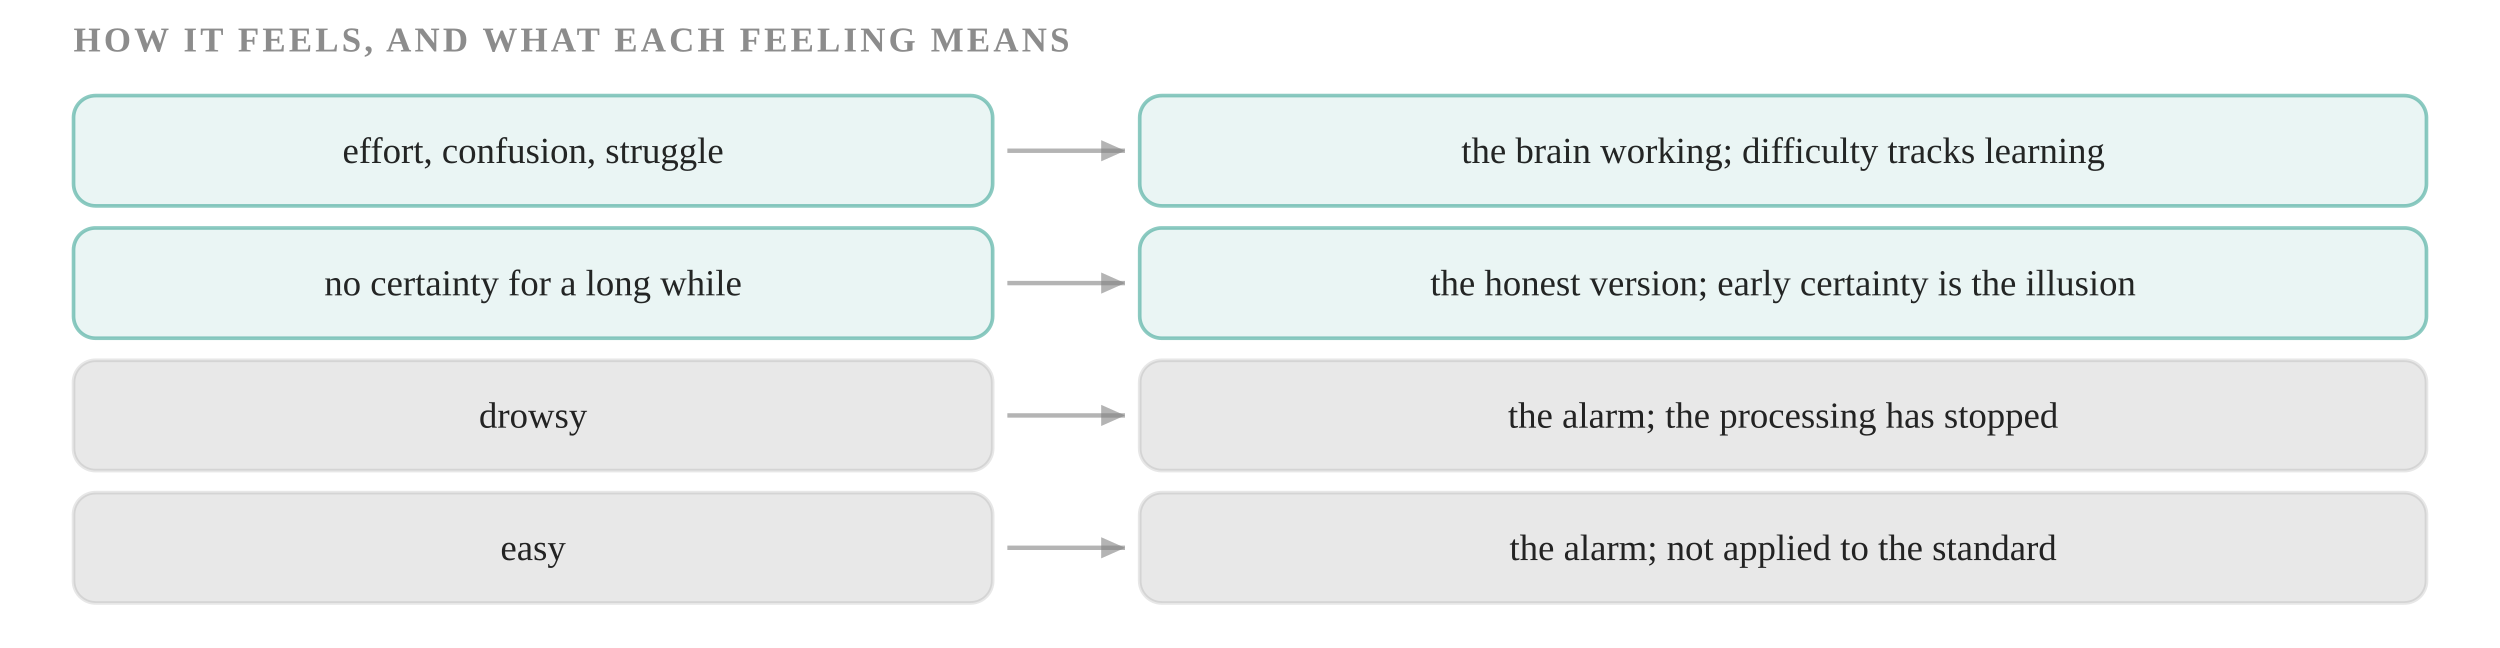
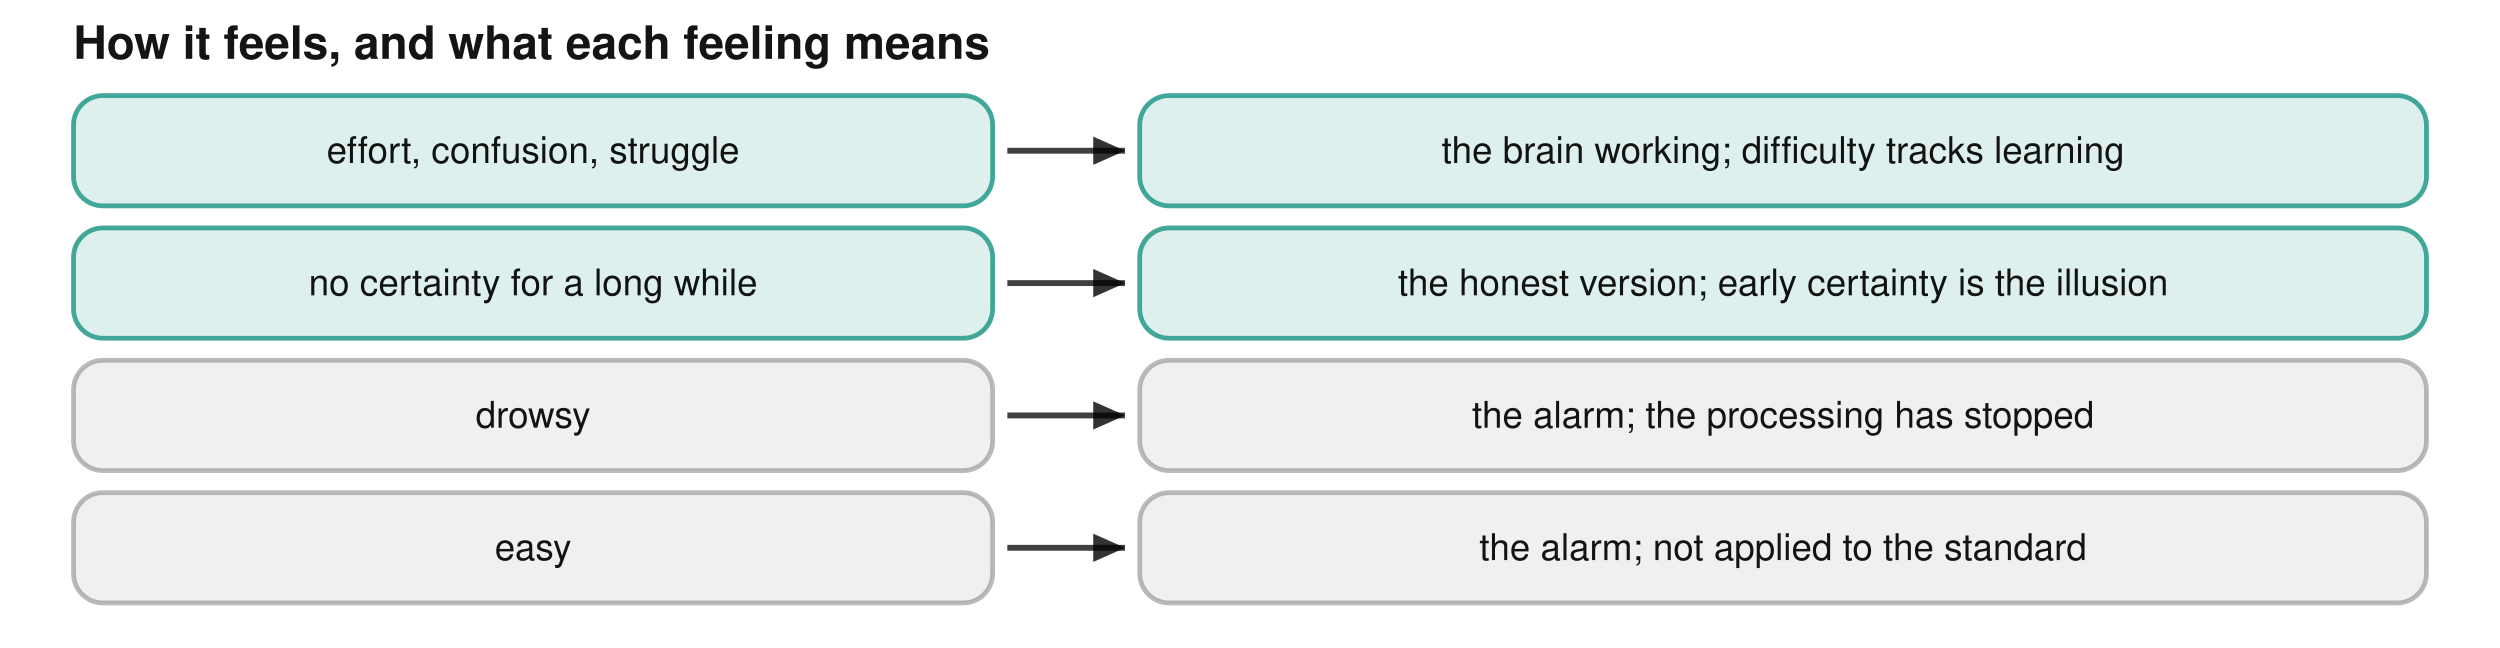
- <svg xmlns="http://www.w3.org/2000/svg" viewBox="0 0 680 176" width="680" role="img" aria-label="Effort and withheld certainty are expected; drowsiness and ease are the alarms" style="max-width:100%;height:auto">
+ <svg xmlns="http://www.w3.org/2000/svg" viewBox="0 0 680 176" width="680" role="img" aria-label="Effort and withheld certainty are expected; drowsiness and ease are the alarms" style="max-width:100%;height:auto" font-family="-apple-system, 'Segoe UI', Helvetica, Arial, sans-serif">
  <defs>
    <marker id="ar" viewBox="0 0 10 10" refX="9" refY="5" markerWidth="6" markerHeight="6" orient="auto-start-reverse">
-       <path d="M0,1 L9,5 L0,9 z" fill="rgba(130,130,130,.6)" />
+       <path d="M0,1 L9,5 L0,9 z" fill="currentColor" fill-opacity=".8" />
+     </marker>
+     <marker id="arbig" viewBox="0 0 10 10" refX="8" refY="5" markerWidth="4" markerHeight="4" orient="auto-start-reverse">
+       <path d="M0,0 L10,5 L0,10 z" fill="currentColor" fill-opacity=".85" />
    </marker>
  </defs>
-   <text x="20" y="14" font-size="9.5" fill="currentColor" opacity="0.45" text-anchor="start" font-weight="700" letter-spacing=".09em">HOW IT FEELS, AND WHAT EACH FEELING MEANS</text>
-   <rect x="20" y="26" width="250" height="30" rx="6" fill="rgba(47,158,143,.10)" stroke="#2f9e8f" stroke-opacity=".55" />
-   <text x="145.0" y="44.333" font-size="10" fill="currentColor" opacity="0.85" text-anchor="middle">effort, confusion, struggle</text>
-   <line x1="274.0" y1="41.0" x2="306.0" y2="41.0" stroke="rgba(130,130,130,.6)" stroke-width="1.2" marker-end="url(#ar)" />
-   <rect x="310" y="26" width="350" height="30" rx="6" fill="rgba(47,158,143,.10)" stroke="#2f9e8f" stroke-opacity=".55" />
-   <text x="485.0" y="44.333" font-size="10" fill="currentColor" opacity="0.85" text-anchor="middle">the brain working; difficulty tracks learning</text>
-   <rect x="20" y="62" width="250" height="30" rx="6" fill="rgba(47,158,143,.10)" stroke="#2f9e8f" stroke-opacity=".55" />
-   <text x="145.0" y="80.333" font-size="10" fill="currentColor" opacity="0.85" text-anchor="middle">no certainty for a long while</text>
-   <line x1="274.0" y1="77.0" x2="306.0" y2="77.0" stroke="rgba(130,130,130,.6)" stroke-width="1.2" marker-end="url(#ar)" />
-   <rect x="310" y="62" width="350" height="30" rx="6" fill="rgba(47,158,143,.10)" stroke="#2f9e8f" stroke-opacity=".55" />
-   <text x="485.0" y="80.333" font-size="10" fill="currentColor" opacity="0.85" text-anchor="middle">the honest version; early certainty is the illusion</text>
-   <rect x="20" y="98" width="250" height="30" rx="6" fill="rgba(130,130,130,.18)" stroke="rgba(130,130,130,.35)" stroke-opacity=".55" />
-   <text x="145.0" y="116.333" font-size="10" fill="currentColor" opacity="0.85" text-anchor="middle">drowsy</text>
-   <line x1="274.0" y1="113.0" x2="306.0" y2="113.0" stroke="rgba(130,130,130,.6)" stroke-width="1.2" marker-end="url(#ar)" />
-   <rect x="310" y="98" width="350" height="30" rx="6" fill="rgba(130,130,130,.18)" stroke="rgba(130,130,130,.35)" stroke-opacity=".55" />
-   <text x="485.0" y="116.333" font-size="10" fill="currentColor" opacity="0.85" text-anchor="middle">the alarm; the processing has stopped</text>
-   <rect x="20" y="134" width="250" height="30" rx="6" fill="rgba(130,130,130,.18)" stroke="rgba(130,130,130,.35)" stroke-opacity=".55" />
-   <text x="145.0" y="152.333" font-size="10" fill="currentColor" opacity="0.85" text-anchor="middle">easy</text>
-   <line x1="274.0" y1="149.0" x2="306.0" y2="149.0" stroke="rgba(130,130,130,.6)" stroke-width="1.2" marker-end="url(#ar)" />
-   <rect x="310" y="134" width="350" height="30" rx="6" fill="rgba(130,130,130,.18)" stroke="rgba(130,130,130,.35)" stroke-opacity=".55" />
-   <text x="485.0" y="152.333" font-size="10" fill="currentColor" opacity="0.85" text-anchor="middle">the alarm; not applied to the standard</text>
+   <text x="20" y="16" font-size="12.5" fill="currentColor" opacity="0.92" text-anchor="start" font-weight="700">How it feels, and what each feeling means</text>
+   <rect x="20" y="26" width="250" height="30" rx="8" fill="rgba(47,158,143,.16)" stroke="rgba(47,158,143,.9)" stroke-width="1.3" />
+   <text x="145.0" y="44.333" font-size="10" fill="currentColor" opacity="0.92" text-anchor="middle" font-weight="500">effort, confusion, struggle</text>
+   <line x1="274.0" y1="41.0" x2="306.0" y2="41.0" stroke="currentColor" stroke-opacity=".75" stroke-width="1.6" marker-end="url(#ar)" />
+   <rect x="310" y="26" width="350" height="30" rx="8" fill="rgba(47,158,143,.16)" stroke="rgba(47,158,143,.9)" stroke-width="1.3" />
+   <text x="485.0" y="44.333" font-size="10" fill="currentColor" opacity="0.92" text-anchor="middle" font-weight="500">the brain working; difficulty tracks learning</text>
+   <rect x="20" y="62" width="250" height="30" rx="8" fill="rgba(47,158,143,.16)" stroke="rgba(47,158,143,.9)" stroke-width="1.3" />
+   <text x="145.0" y="80.333" font-size="10" fill="currentColor" opacity="0.92" text-anchor="middle" font-weight="500">no certainty for a long while</text>
+   <line x1="274.0" y1="77.0" x2="306.0" y2="77.0" stroke="currentColor" stroke-opacity=".75" stroke-width="1.6" marker-end="url(#ar)" />
+   <rect x="310" y="62" width="350" height="30" rx="8" fill="rgba(47,158,143,.16)" stroke="rgba(47,158,143,.9)" stroke-width="1.3" />
+   <text x="485.0" y="80.333" font-size="10" fill="currentColor" opacity="0.92" text-anchor="middle" font-weight="500">the honest version; early certainty is the illusion</text>
+   <rect x="20" y="98" width="250" height="30" rx="8" fill="rgba(130,130,130,.12)" stroke="rgba(130,130,130,.55)" stroke-width="1.3" />
+   <text x="145.0" y="116.333" font-size="10" fill="currentColor" opacity="0.92" text-anchor="middle" font-weight="500">drowsy</text>
+   <line x1="274.0" y1="113.0" x2="306.0" y2="113.0" stroke="currentColor" stroke-opacity=".75" stroke-width="1.6" marker-end="url(#ar)" />
+   <rect x="310" y="98" width="350" height="30" rx="8" fill="rgba(130,130,130,.12)" stroke="rgba(130,130,130,.55)" stroke-width="1.3" />
+   <text x="485.0" y="116.333" font-size="10" fill="currentColor" opacity="0.92" text-anchor="middle" font-weight="500">the alarm; the processing has stopped</text>
+   <rect x="20" y="134" width="250" height="30" rx="8" fill="rgba(130,130,130,.12)" stroke="rgba(130,130,130,.55)" stroke-width="1.3" />
+   <text x="145.0" y="152.333" font-size="10" fill="currentColor" opacity="0.92" text-anchor="middle" font-weight="500">easy</text>
+   <line x1="274.0" y1="149.0" x2="306.0" y2="149.0" stroke="currentColor" stroke-opacity=".75" stroke-width="1.6" marker-end="url(#ar)" />
+   <rect x="310" y="134" width="350" height="30" rx="8" fill="rgba(130,130,130,.12)" stroke="rgba(130,130,130,.55)" stroke-width="1.3" />
+   <text x="485.0" y="152.333" font-size="10" fill="currentColor" opacity="0.92" text-anchor="middle" font-weight="500">the alarm; not applied to the standard</text>
</svg>
